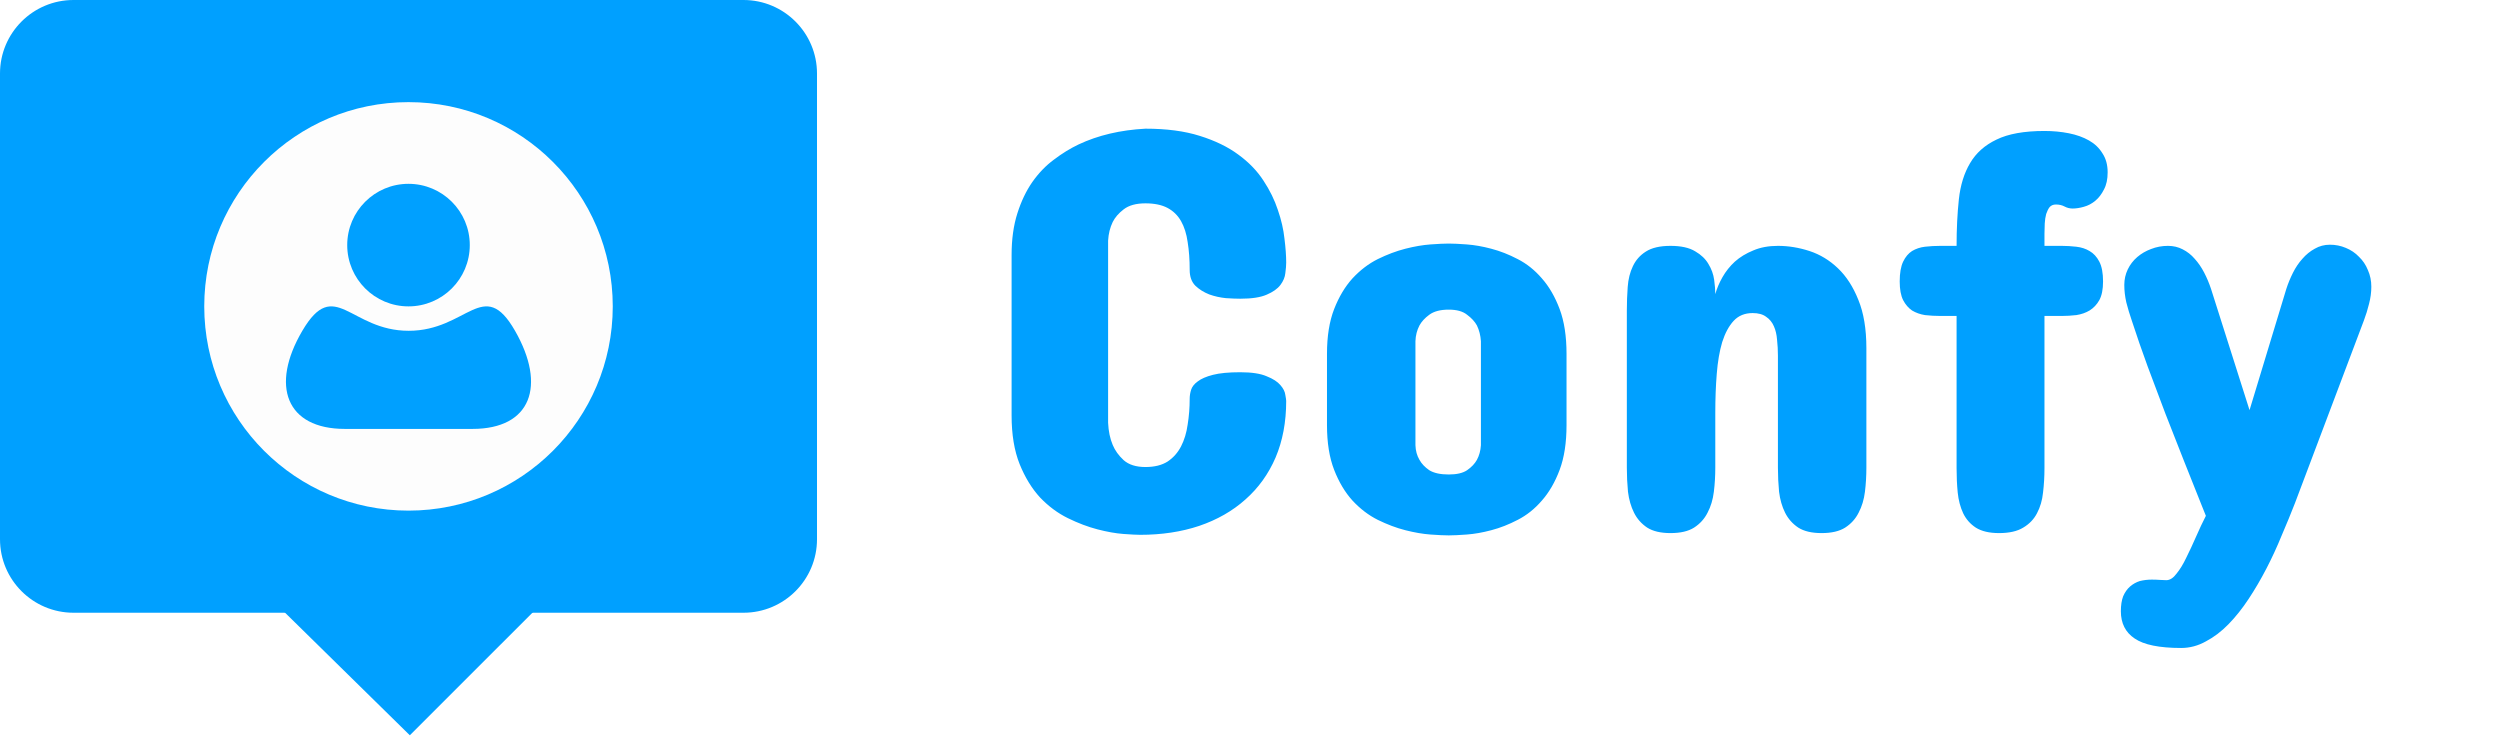
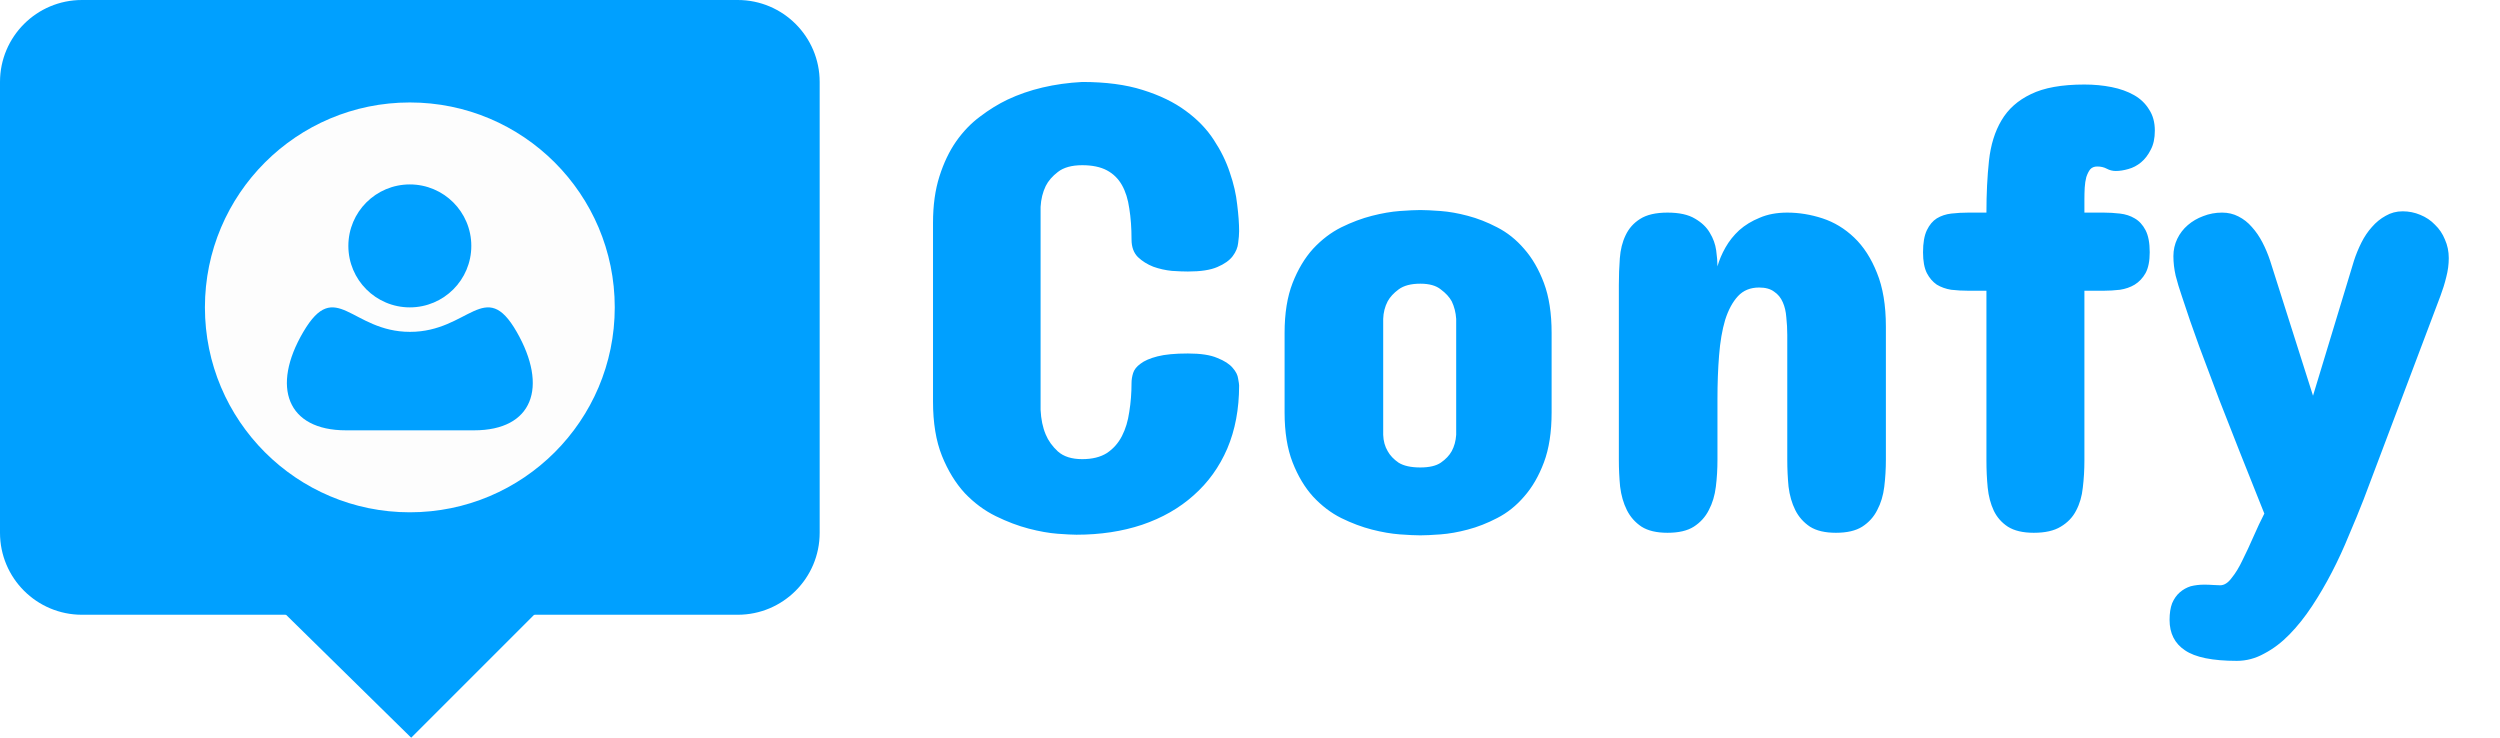
- <svg xmlns="http://www.w3.org/2000/svg" width="136" height="40" viewBox="0 0 136 40" fill="none">
-   <rect width="11.092" height="11.005" transform="matrix(0.707107 -0.707107 0.713388 0.700769 14.4445 32.288)" fill="#00A0FF" />
-   <rect width="44.445" height="33.333" rx="4" fill="#00A0FF" />
-   <path d="M22.222 27.778C28.359 27.778 33.334 22.803 33.334 16.667C33.334 10.53 28.359 5.556 22.222 5.556C16.086 5.556 11.111 10.53 11.111 16.667C11.111 22.803 16.086 27.778 22.222 27.778Z" fill="#FDFDFD" />
-   <path d="M22.222 16.667C24.063 16.667 25.556 15.174 25.556 13.333C25.556 11.492 24.063 10 22.222 10C20.381 10 18.889 11.492 18.889 13.333C18.889 15.174 20.381 16.667 22.222 16.667Z" fill="#00A0FF" />
-   <path d="M18.761 23.333C15.566 23.333 14.69 20.983 16.447 17.995C18.205 15.007 19.037 17.995 22.232 17.995C25.427 17.995 26.304 15.007 28.017 17.995C29.73 20.983 28.898 23.333 25.703 23.333" fill="#00A0FF" />
-   <path d="M62.312 7C63.458 7 64.443 7.13 65.266 7.391C66.099 7.651 66.797 7.99 67.359 8.406C67.932 8.823 68.391 9.297 68.734 9.828C69.078 10.349 69.338 10.88 69.516 11.422C69.703 11.963 69.823 12.484 69.875 12.984C69.938 13.484 69.969 13.917 69.969 14.281C69.969 14.438 69.953 14.63 69.922 14.859C69.901 15.078 69.812 15.292 69.656 15.5C69.5 15.708 69.25 15.885 68.906 16.031C68.573 16.177 68.094 16.25 67.469 16.25C67.26 16.25 67 16.24 66.688 16.219C66.375 16.188 66.073 16.12 65.781 16.016C65.49 15.901 65.24 15.745 65.031 15.547C64.823 15.338 64.719 15.052 64.719 14.688C64.719 14.125 64.682 13.62 64.609 13.172C64.547 12.724 64.427 12.344 64.25 12.031C64.073 11.719 63.828 11.479 63.516 11.312C63.203 11.146 62.802 11.062 62.312 11.062C61.802 11.062 61.406 11.172 61.125 11.391C60.854 11.599 60.656 11.828 60.531 12.078C60.385 12.38 60.302 12.719 60.281 13.094V23C60.302 23.458 60.385 23.859 60.531 24.203C60.656 24.505 60.854 24.781 61.125 25.031C61.406 25.281 61.802 25.406 62.312 25.406C62.802 25.406 63.203 25.307 63.516 25.109C63.828 24.901 64.073 24.625 64.25 24.281C64.427 23.938 64.547 23.542 64.609 23.094C64.682 22.646 64.719 22.177 64.719 21.688C64.719 21.531 64.745 21.37 64.797 21.203C64.849 21.037 64.969 20.885 65.156 20.75C65.344 20.604 65.62 20.484 65.984 20.391C66.349 20.297 66.844 20.25 67.469 20.25C68.094 20.25 68.573 20.323 68.906 20.469C69.25 20.604 69.5 20.766 69.656 20.953C69.812 21.13 69.901 21.307 69.922 21.484C69.953 21.651 69.969 21.76 69.969 21.812C69.969 22.958 69.776 23.984 69.391 24.891C69.005 25.787 68.458 26.547 67.75 27.172C67.052 27.797 66.213 28.276 65.234 28.609C64.266 28.932 63.198 29.094 62.031 29.094C61.844 29.094 61.536 29.078 61.109 29.047C60.693 29.016 60.224 28.932 59.703 28.797C59.182 28.662 58.646 28.458 58.094 28.188C57.542 27.917 57.036 27.542 56.578 27.062C56.13 26.573 55.76 25.969 55.469 25.25C55.177 24.521 55.031 23.635 55.031 22.594V13.875C55.031 13.021 55.135 12.266 55.344 11.609C55.552 10.953 55.823 10.385 56.156 9.906C56.5 9.417 56.891 9.01 57.328 8.688C57.766 8.354 58.214 8.078 58.672 7.859C59.734 7.359 60.948 7.073 62.312 7ZM72.188 19.25C72.188 18.292 72.318 17.479 72.578 16.812C72.838 16.146 73.172 15.588 73.578 15.141C73.995 14.693 74.453 14.344 74.953 14.094C75.463 13.844 75.963 13.656 76.453 13.531C76.943 13.406 77.396 13.328 77.812 13.297C78.24 13.266 78.573 13.25 78.812 13.25C79.052 13.25 79.38 13.266 79.797 13.297C80.213 13.328 80.656 13.406 81.125 13.531C81.604 13.656 82.083 13.844 82.562 14.094C83.052 14.344 83.49 14.693 83.875 15.141C84.271 15.588 84.594 16.146 84.844 16.812C85.094 17.479 85.219 18.292 85.219 19.25V23.125C85.219 24.083 85.094 24.896 84.844 25.562C84.594 26.229 84.271 26.787 83.875 27.234C83.49 27.682 83.052 28.031 82.562 28.281C82.083 28.531 81.604 28.719 81.125 28.844C80.656 28.969 80.213 29.047 79.797 29.078C79.38 29.109 79.052 29.125 78.812 29.125C78.573 29.125 78.24 29.109 77.812 29.078C77.396 29.047 76.943 28.969 76.453 28.844C75.963 28.719 75.463 28.531 74.953 28.281C74.453 28.031 73.995 27.682 73.578 27.234C73.172 26.787 72.838 26.229 72.578 25.562C72.318 24.896 72.188 24.083 72.188 23.125V19.25ZM77 24.219C77.01 24.521 77.083 24.787 77.219 25.016C77.333 25.224 77.51 25.412 77.75 25.578C78 25.734 78.354 25.812 78.812 25.812C79.25 25.812 79.583 25.734 79.812 25.578C80.052 25.412 80.229 25.224 80.344 25.016C80.469 24.787 80.542 24.521 80.562 24.219V18.562C80.542 18.25 80.469 17.963 80.344 17.703C80.229 17.495 80.052 17.302 79.812 17.125C79.583 16.938 79.25 16.844 78.812 16.844C78.354 16.844 78 16.938 77.75 17.125C77.51 17.302 77.333 17.495 77.219 17.703C77.083 17.963 77.01 18.25 77 18.562V24.219ZM101.531 25.438C101.531 25.885 101.505 26.323 101.453 26.75C101.401 27.177 101.286 27.557 101.109 27.891C100.943 28.224 100.698 28.495 100.375 28.703C100.062 28.901 99.635 29 99.094 29C98.562 29 98.141 28.901 97.828 28.703C97.516 28.495 97.276 28.224 97.109 27.891C96.943 27.557 96.833 27.177 96.781 26.75C96.74 26.323 96.719 25.885 96.719 25.438V19.344C96.719 19.052 96.703 18.766 96.672 18.484C96.651 18.203 96.594 17.958 96.5 17.75C96.406 17.531 96.266 17.359 96.078 17.234C95.901 17.099 95.656 17.031 95.344 17.031C94.917 17.031 94.573 17.172 94.312 17.453C94.052 17.734 93.844 18.12 93.688 18.609C93.542 19.099 93.443 19.677 93.391 20.344C93.338 21 93.312 21.708 93.312 22.469V25.438C93.312 25.885 93.287 26.323 93.234 26.75C93.182 27.177 93.068 27.557 92.891 27.891C92.724 28.224 92.479 28.495 92.156 28.703C91.844 28.901 91.417 29 90.875 29C90.344 29 89.922 28.901 89.609 28.703C89.297 28.495 89.057 28.224 88.891 27.891C88.724 27.557 88.615 27.177 88.562 26.75C88.521 26.323 88.5 25.885 88.5 25.438V16.906C88.5 16.458 88.516 16.026 88.547 15.609C88.578 15.182 88.672 14.807 88.828 14.484C88.984 14.151 89.219 13.885 89.531 13.688C89.854 13.479 90.302 13.375 90.875 13.375C91.448 13.375 91.896 13.474 92.219 13.672C92.542 13.859 92.781 14.088 92.938 14.359C93.104 14.63 93.208 14.917 93.25 15.219C93.292 15.521 93.312 15.781 93.312 16C93.396 15.698 93.526 15.391 93.703 15.078C93.88 14.766 94.104 14.484 94.375 14.234C94.656 13.984 94.99 13.781 95.375 13.625C95.76 13.458 96.208 13.375 96.719 13.375C97.292 13.375 97.865 13.469 98.438 13.656C99.01 13.844 99.526 14.156 99.984 14.594C100.443 15.031 100.812 15.604 101.094 16.312C101.385 17.021 101.531 17.896 101.531 18.938V25.438ZM112.156 13.375C112.417 13.375 112.682 13.391 112.953 13.422C113.224 13.453 113.464 13.531 113.672 13.656C113.891 13.781 114.068 13.974 114.203 14.234C114.339 14.495 114.406 14.854 114.406 15.312C114.406 15.74 114.339 16.078 114.203 16.328C114.068 16.568 113.891 16.755 113.672 16.891C113.464 17.016 113.224 17.099 112.953 17.141C112.682 17.172 112.417 17.188 112.156 17.188H111.219V25.469C111.219 25.927 111.193 26.37 111.141 26.797C111.099 27.213 110.99 27.588 110.812 27.922C110.646 28.245 110.396 28.505 110.062 28.703C109.74 28.901 109.302 29 108.75 29C108.219 29 107.797 28.901 107.484 28.703C107.182 28.505 106.953 28.245 106.797 27.922C106.641 27.588 106.542 27.213 106.5 26.797C106.458 26.37 106.438 25.927 106.438 25.469V17.188H105.562C105.271 17.188 104.99 17.172 104.719 17.141C104.458 17.099 104.224 17.016 104.016 16.891C103.818 16.755 103.656 16.568 103.531 16.328C103.406 16.078 103.344 15.74 103.344 15.312C103.344 14.854 103.406 14.495 103.531 14.234C103.656 13.974 103.818 13.781 104.016 13.656C104.224 13.531 104.458 13.453 104.719 13.422C104.99 13.391 105.271 13.375 105.562 13.375H106.438C106.438 12.458 106.479 11.615 106.562 10.844C106.646 10.073 106.849 9.417 107.172 8.875C107.495 8.323 107.974 7.896 108.609 7.594C109.245 7.281 110.115 7.125 111.219 7.125C111.688 7.125 112.13 7.167 112.547 7.25C112.964 7.333 113.328 7.464 113.641 7.641C113.953 7.818 114.198 8.052 114.375 8.344C114.562 8.625 114.656 8.969 114.656 9.375C114.656 9.75 114.589 10.062 114.453 10.312C114.328 10.562 114.172 10.766 113.984 10.922C113.797 11.078 113.589 11.188 113.359 11.25C113.141 11.312 112.938 11.344 112.75 11.344C112.594 11.344 112.448 11.307 112.312 11.234C112.177 11.162 112.021 11.125 111.844 11.125C111.698 11.125 111.583 11.172 111.5 11.266C111.427 11.359 111.365 11.484 111.312 11.641C111.271 11.797 111.245 11.969 111.234 12.156C111.224 12.344 111.219 12.531 111.219 12.719V13.375H112.156ZM118.656 35.25C117.469 35.25 116.625 35.078 116.125 34.734C115.625 34.401 115.375 33.906 115.375 33.25C115.375 32.927 115.417 32.656 115.5 32.438C115.594 32.219 115.719 32.042 115.875 31.906C116.031 31.771 116.208 31.672 116.406 31.609C116.615 31.557 116.833 31.531 117.062 31.531C117.219 31.531 117.365 31.537 117.5 31.547C117.635 31.557 117.75 31.562 117.844 31.562C118.042 31.562 118.229 31.443 118.406 31.203C118.594 30.974 118.771 30.682 118.938 30.328C119.115 29.974 119.292 29.594 119.469 29.188C119.646 28.781 119.823 28.406 120 28.062L119.75 27.438C119.448 26.677 119.13 25.88 118.797 25.047C118.464 24.203 118.13 23.354 117.797 22.5C117.474 21.635 117.151 20.776 116.828 19.922C116.516 19.068 116.229 18.24 115.969 17.438C115.854 17.104 115.755 16.776 115.672 16.453C115.599 16.13 115.562 15.812 115.562 15.5C115.562 15.198 115.625 14.917 115.75 14.656C115.875 14.396 116.047 14.172 116.266 13.984C116.484 13.797 116.734 13.651 117.016 13.547C117.307 13.432 117.615 13.375 117.938 13.375C118.229 13.375 118.495 13.438 118.734 13.562C118.984 13.688 119.203 13.859 119.391 14.078C119.589 14.297 119.76 14.547 119.906 14.828C120.052 15.109 120.177 15.406 120.281 15.719L122.375 22.312L124.375 15.719C124.469 15.427 124.589 15.135 124.734 14.844C124.88 14.552 125.052 14.297 125.25 14.078C125.448 13.849 125.672 13.667 125.922 13.531C126.172 13.385 126.448 13.312 126.75 13.312C127.052 13.312 127.339 13.37 127.609 13.484C127.891 13.599 128.13 13.76 128.328 13.969C128.536 14.167 128.698 14.406 128.812 14.688C128.938 14.969 129 15.271 129 15.594C129 15.906 128.958 16.219 128.875 16.531C128.802 16.833 128.708 17.135 128.594 17.438L124.844 27.375C124.625 27.938 124.385 28.521 124.125 29.125C123.875 29.74 123.599 30.338 123.297 30.922C122.995 31.505 122.672 32.057 122.328 32.578C121.984 33.099 121.62 33.557 121.234 33.953C120.849 34.349 120.438 34.661 120 34.891C119.573 35.13 119.125 35.25 118.656 35.25Z" fill="#00A0FF" />
+ <svg xmlns="http://www.w3.org/2000/svg" width="122" height="36" viewBox="0 0 122 36" fill="none">
+   <rect width="9.983" height="9.905" transform="matrix(0.707107 -0.707107 0.713388 0.700769 13 29.0591)" fill="#00A0FF" />
+   <rect width="40" height="30" rx="4" fill="#00A0FF" />
+   <path d="M20 25C25.523 25 30 20.523 30 15C30 9.477 25.523 5 20 5C14.477 5 10 9.477 10 15C10 20.523 14.477 25 20 25Z" fill="#FDFDFD" />
+   <path d="M20 15C21.657 15 23 13.657 23 12C23 10.343 21.657 9 20 9C18.343 9 17 10.343 17 12C17 13.657 18.343 15 20 15Z" fill="#00A0FF" />
+   <path d="M16.885 21C14.01 21 13.22 18.884 14.803 16.195C16.385 13.506 17.134 16.195 20.009 16.195C22.884 16.195 23.674 13.506 25.215 16.195C26.757 18.884 26.008 21 23.133 21" fill="#00A0FF" />
+   <path d="M52.812 4C53.958 4 54.943 4.13 55.766 4.391C56.599 4.651 57.297 4.99 57.859 5.406C58.432 5.823 58.891 6.297 59.234 6.828C59.578 7.349 59.839 7.88 60.016 8.422C60.203 8.964 60.323 9.484 60.375 9.984C60.438 10.484 60.469 10.917 60.469 11.281C60.469 11.438 60.453 11.63 60.422 11.859C60.401 12.078 60.312 12.292 60.156 12.5C60 12.708 59.75 12.885 59.406 13.031C59.073 13.177 58.594 13.25 57.969 13.25C57.76 13.25 57.5 13.24 57.188 13.219C56.875 13.188 56.573 13.12 56.281 13.016C55.99 12.901 55.74 12.745 55.531 12.547C55.323 12.338 55.219 12.052 55.219 11.688C55.219 11.125 55.182 10.62 55.109 10.172C55.047 9.724 54.927 9.344 54.75 9.031C54.573 8.719 54.328 8.479 54.016 8.312C53.703 8.146 53.302 8.062 52.812 8.062C52.302 8.062 51.906 8.172 51.625 8.391C51.354 8.599 51.156 8.828 51.031 9.078C50.885 9.38 50.802 9.719 50.781 10.094V20C50.802 20.458 50.885 20.859 51.031 21.203C51.156 21.505 51.354 21.781 51.625 22.031C51.906 22.281 52.302 22.406 52.812 22.406C53.302 22.406 53.703 22.307 54.016 22.109C54.328 21.901 54.573 21.625 54.75 21.281C54.927 20.938 55.047 20.542 55.109 20.094C55.182 19.646 55.219 19.177 55.219 18.688C55.219 18.531 55.245 18.37 55.297 18.203C55.349 18.037 55.469 17.885 55.656 17.75C55.844 17.604 56.12 17.484 56.484 17.391C56.849 17.297 57.344 17.25 57.969 17.25C58.594 17.25 59.073 17.323 59.406 17.469C59.75 17.604 60 17.766 60.156 17.953C60.312 18.13 60.401 18.307 60.422 18.484C60.453 18.651 60.469 18.76 60.469 18.812C60.469 19.958 60.276 20.984 59.891 21.891C59.505 22.787 58.958 23.547 58.25 24.172C57.552 24.797 56.714 25.276 55.734 25.609C54.766 25.932 53.698 26.094 52.531 26.094C52.344 26.094 52.036 26.078 51.609 26.047C51.193 26.016 50.724 25.932 50.203 25.797C49.682 25.662 49.146 25.458 48.594 25.188C48.042 24.917 47.536 24.542 47.078 24.062C46.63 23.573 46.26 22.969 45.969 22.25C45.677 21.521 45.531 20.635 45.531 19.594V10.875C45.531 10.021 45.635 9.266 45.844 8.609C46.052 7.953 46.323 7.385 46.656 6.906C47 6.417 47.391 6.01 47.828 5.688C48.266 5.354 48.714 5.078 49.172 4.859C50.234 4.359 51.448 4.073 52.812 4ZM62.688 16.25C62.688 15.292 62.818 14.479 63.078 13.812C63.339 13.146 63.672 12.588 64.078 12.141C64.495 11.693 64.953 11.344 65.453 11.094C65.963 10.844 66.463 10.656 66.953 10.531C67.443 10.406 67.896 10.328 68.312 10.297C68.74 10.266 69.073 10.25 69.312 10.25C69.552 10.25 69.88 10.266 70.297 10.297C70.713 10.328 71.156 10.406 71.625 10.531C72.104 10.656 72.583 10.844 73.062 11.094C73.552 11.344 73.99 11.693 74.375 12.141C74.771 12.588 75.094 13.146 75.344 13.812C75.594 14.479 75.719 15.292 75.719 16.25V20.125C75.719 21.083 75.594 21.896 75.344 22.562C75.094 23.229 74.771 23.787 74.375 24.234C73.99 24.682 73.552 25.031 73.062 25.281C72.583 25.531 72.104 25.719 71.625 25.844C71.156 25.969 70.713 26.047 70.297 26.078C69.88 26.109 69.552 26.125 69.312 26.125C69.073 26.125 68.74 26.109 68.312 26.078C67.896 26.047 67.443 25.969 66.953 25.844C66.463 25.719 65.963 25.531 65.453 25.281C64.953 25.031 64.495 24.682 64.078 24.234C63.672 23.787 63.339 23.229 63.078 22.562C62.818 21.896 62.688 21.083 62.688 20.125V16.25ZM67.5 21.219C67.51 21.521 67.583 21.787 67.719 22.016C67.833 22.224 68.01 22.412 68.25 22.578C68.5 22.734 68.854 22.812 69.312 22.812C69.75 22.812 70.083 22.734 70.312 22.578C70.552 22.412 70.729 22.224 70.844 22.016C70.969 21.787 71.042 21.521 71.062 21.219V15.562C71.042 15.25 70.969 14.963 70.844 14.703C70.729 14.495 70.552 14.302 70.312 14.125C70.083 13.938 69.75 13.844 69.312 13.844C68.854 13.844 68.5 13.938 68.25 14.125C68.01 14.302 67.833 14.495 67.719 14.703C67.583 14.963 67.51 15.25 67.5 15.562V21.219ZM92.031 22.438C92.031 22.885 92.005 23.323 91.953 23.75C91.901 24.177 91.787 24.557 91.609 24.891C91.443 25.224 91.198 25.495 90.875 25.703C90.562 25.901 90.135 26 89.594 26C89.062 26 88.641 25.901 88.328 25.703C88.016 25.495 87.776 25.224 87.609 24.891C87.443 24.557 87.333 24.177 87.281 23.75C87.24 23.323 87.219 22.885 87.219 22.438V16.344C87.219 16.052 87.203 15.766 87.172 15.484C87.151 15.203 87.094 14.958 87 14.75C86.906 14.531 86.766 14.359 86.578 14.234C86.401 14.099 86.156 14.031 85.844 14.031C85.417 14.031 85.073 14.172 84.812 14.453C84.552 14.734 84.344 15.12 84.188 15.609C84.042 16.099 83.943 16.677 83.891 17.344C83.838 18 83.812 18.708 83.812 19.469V22.438C83.812 22.885 83.787 23.323 83.734 23.75C83.682 24.177 83.568 24.557 83.391 24.891C83.224 25.224 82.979 25.495 82.656 25.703C82.344 25.901 81.917 26 81.375 26C80.844 26 80.422 25.901 80.109 25.703C79.797 25.495 79.557 25.224 79.391 24.891C79.224 24.557 79.115 24.177 79.062 23.75C79.021 23.323 79 22.885 79 22.438V13.906C79 13.458 79.016 13.026 79.047 12.609C79.078 12.182 79.172 11.807 79.328 11.484C79.484 11.151 79.719 10.885 80.031 10.688C80.354 10.479 80.802 10.375 81.375 10.375C81.948 10.375 82.396 10.474 82.719 10.672C83.042 10.859 83.281 11.088 83.438 11.359C83.604 11.63 83.708 11.917 83.75 12.219C83.792 12.521 83.812 12.781 83.812 13C83.896 12.698 84.026 12.391 84.203 12.078C84.38 11.766 84.604 11.484 84.875 11.234C85.156 10.984 85.49 10.781 85.875 10.625C86.26 10.458 86.708 10.375 87.219 10.375C87.792 10.375 88.365 10.469 88.938 10.656C89.51 10.844 90.026 11.156 90.484 11.594C90.943 12.031 91.312 12.604 91.594 13.312C91.885 14.021 92.031 14.896 92.031 15.938V22.438ZM102.656 10.375C102.917 10.375 103.182 10.391 103.453 10.422C103.724 10.453 103.964 10.531 104.172 10.656C104.391 10.781 104.568 10.974 104.703 11.234C104.839 11.495 104.906 11.854 104.906 12.312C104.906 12.74 104.839 13.078 104.703 13.328C104.568 13.568 104.391 13.755 104.172 13.891C103.964 14.016 103.724 14.099 103.453 14.141C103.182 14.172 102.917 14.188 102.656 14.188H101.719V22.469C101.719 22.927 101.693 23.37 101.641 23.797C101.599 24.213 101.49 24.588 101.312 24.922C101.146 25.245 100.896 25.505 100.562 25.703C100.24 25.901 99.802 26 99.25 26C98.719 26 98.297 25.901 97.984 25.703C97.682 25.505 97.453 25.245 97.297 24.922C97.141 24.588 97.042 24.213 97 23.797C96.958 23.37 96.938 22.927 96.938 22.469V14.188H96.062C95.771 14.188 95.49 14.172 95.219 14.141C94.958 14.099 94.724 14.016 94.516 13.891C94.318 13.755 94.156 13.568 94.031 13.328C93.906 13.078 93.844 12.74 93.844 12.312C93.844 11.854 93.906 11.495 94.031 11.234C94.156 10.974 94.318 10.781 94.516 10.656C94.724 10.531 94.958 10.453 95.219 10.422C95.49 10.391 95.771 10.375 96.062 10.375H96.938C96.938 9.458 96.979 8.615 97.062 7.844C97.146 7.073 97.349 6.417 97.672 5.875C97.995 5.323 98.474 4.896 99.109 4.594C99.745 4.281 100.615 4.125 101.719 4.125C102.188 4.125 102.63 4.167 103.047 4.25C103.464 4.333 103.828 4.464 104.141 4.641C104.453 4.818 104.698 5.052 104.875 5.344C105.062 5.625 105.156 5.969 105.156 6.375C105.156 6.75 105.089 7.062 104.953 7.312C104.828 7.562 104.672 7.766 104.484 7.922C104.297 8.078 104.089 8.188 103.859 8.25C103.641 8.312 103.438 8.344 103.25 8.344C103.094 8.344 102.948 8.307 102.812 8.234C102.677 8.161 102.521 8.125 102.344 8.125C102.198 8.125 102.083 8.172 102 8.266C101.927 8.359 101.865 8.484 101.812 8.641C101.771 8.797 101.745 8.969 101.734 9.156C101.724 9.344 101.719 9.531 101.719 9.719V10.375H102.656ZM109.156 32.25C107.969 32.25 107.125 32.078 106.625 31.734C106.125 31.401 105.875 30.906 105.875 30.25C105.875 29.927 105.917 29.656 106 29.438C106.094 29.219 106.219 29.042 106.375 28.906C106.531 28.771 106.708 28.672 106.906 28.609C107.115 28.557 107.333 28.531 107.562 28.531C107.719 28.531 107.865 28.537 108 28.547C108.135 28.557 108.25 28.562 108.344 28.562C108.542 28.562 108.729 28.443 108.906 28.203C109.094 27.974 109.271 27.682 109.438 27.328C109.615 26.974 109.792 26.594 109.969 26.188C110.146 25.781 110.323 25.406 110.5 25.062L110.25 24.438C109.948 23.677 109.63 22.88 109.297 22.047C108.964 21.203 108.63 20.354 108.297 19.5C107.974 18.635 107.651 17.776 107.328 16.922C107.016 16.068 106.729 15.24 106.469 14.438C106.354 14.104 106.255 13.776 106.172 13.453C106.099 13.13 106.062 12.812 106.062 12.5C106.062 12.198 106.125 11.917 106.25 11.656C106.375 11.396 106.547 11.172 106.766 10.984C106.984 10.797 107.234 10.651 107.516 10.547C107.807 10.432 108.115 10.375 108.438 10.375C108.729 10.375 108.995 10.438 109.234 10.562C109.484 10.688 109.703 10.859 109.891 11.078C110.089 11.297 110.26 11.547 110.406 11.828C110.552 12.109 110.677 12.406 110.781 12.719L112.875 19.312L114.875 12.719C114.969 12.427 115.089 12.135 115.234 11.844C115.38 11.552 115.552 11.297 115.75 11.078C115.948 10.849 116.172 10.667 116.422 10.531C116.672 10.385 116.948 10.312 117.25 10.312C117.552 10.312 117.839 10.37 118.109 10.484C118.391 10.599 118.63 10.76 118.828 10.969C119.036 11.167 119.198 11.406 119.312 11.688C119.438 11.969 119.5 12.271 119.5 12.594C119.5 12.906 119.458 13.219 119.375 13.531C119.302 13.833 119.208 14.135 119.094 14.438L115.344 24.375C115.125 24.938 114.885 25.521 114.625 26.125C114.375 26.74 114.099 27.338 113.797 27.922C113.495 28.505 113.172 29.057 112.828 29.578C112.484 30.099 112.12 30.557 111.734 30.953C111.349 31.349 110.938 31.662 110.5 31.891C110.073 32.13 109.625 32.25 109.156 32.25Z" fill="#00A0FF" />
</svg>
